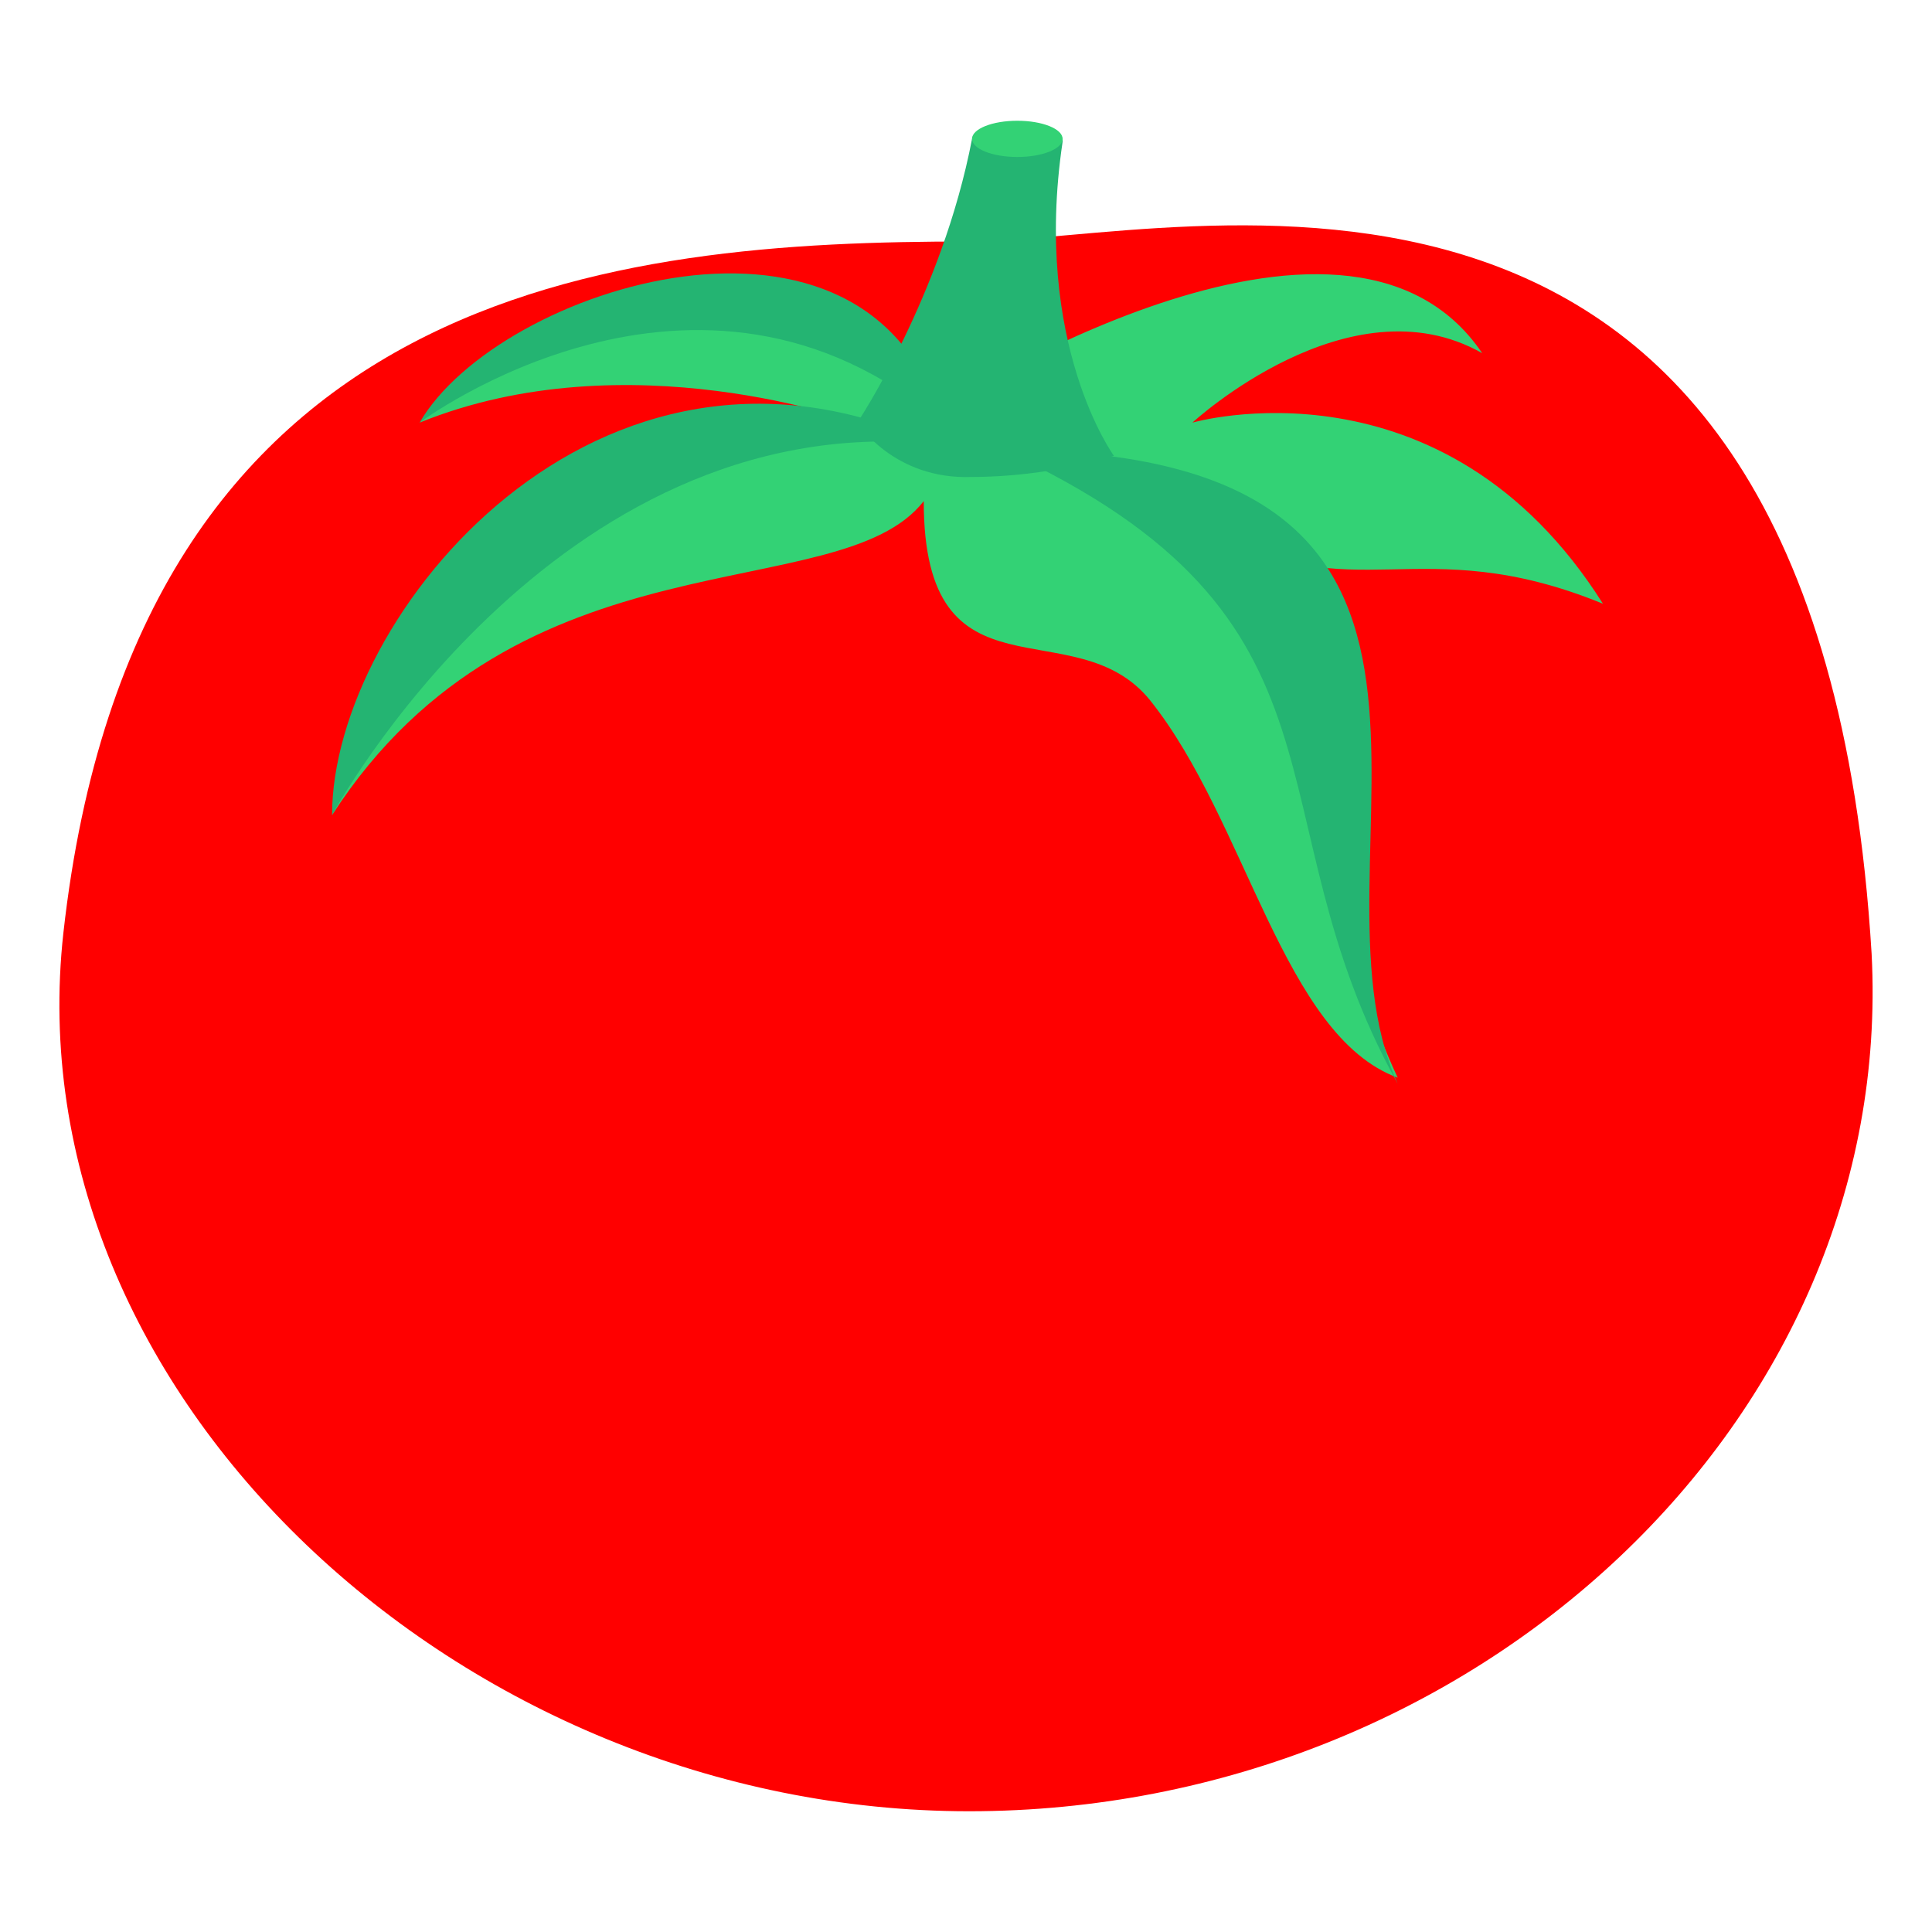
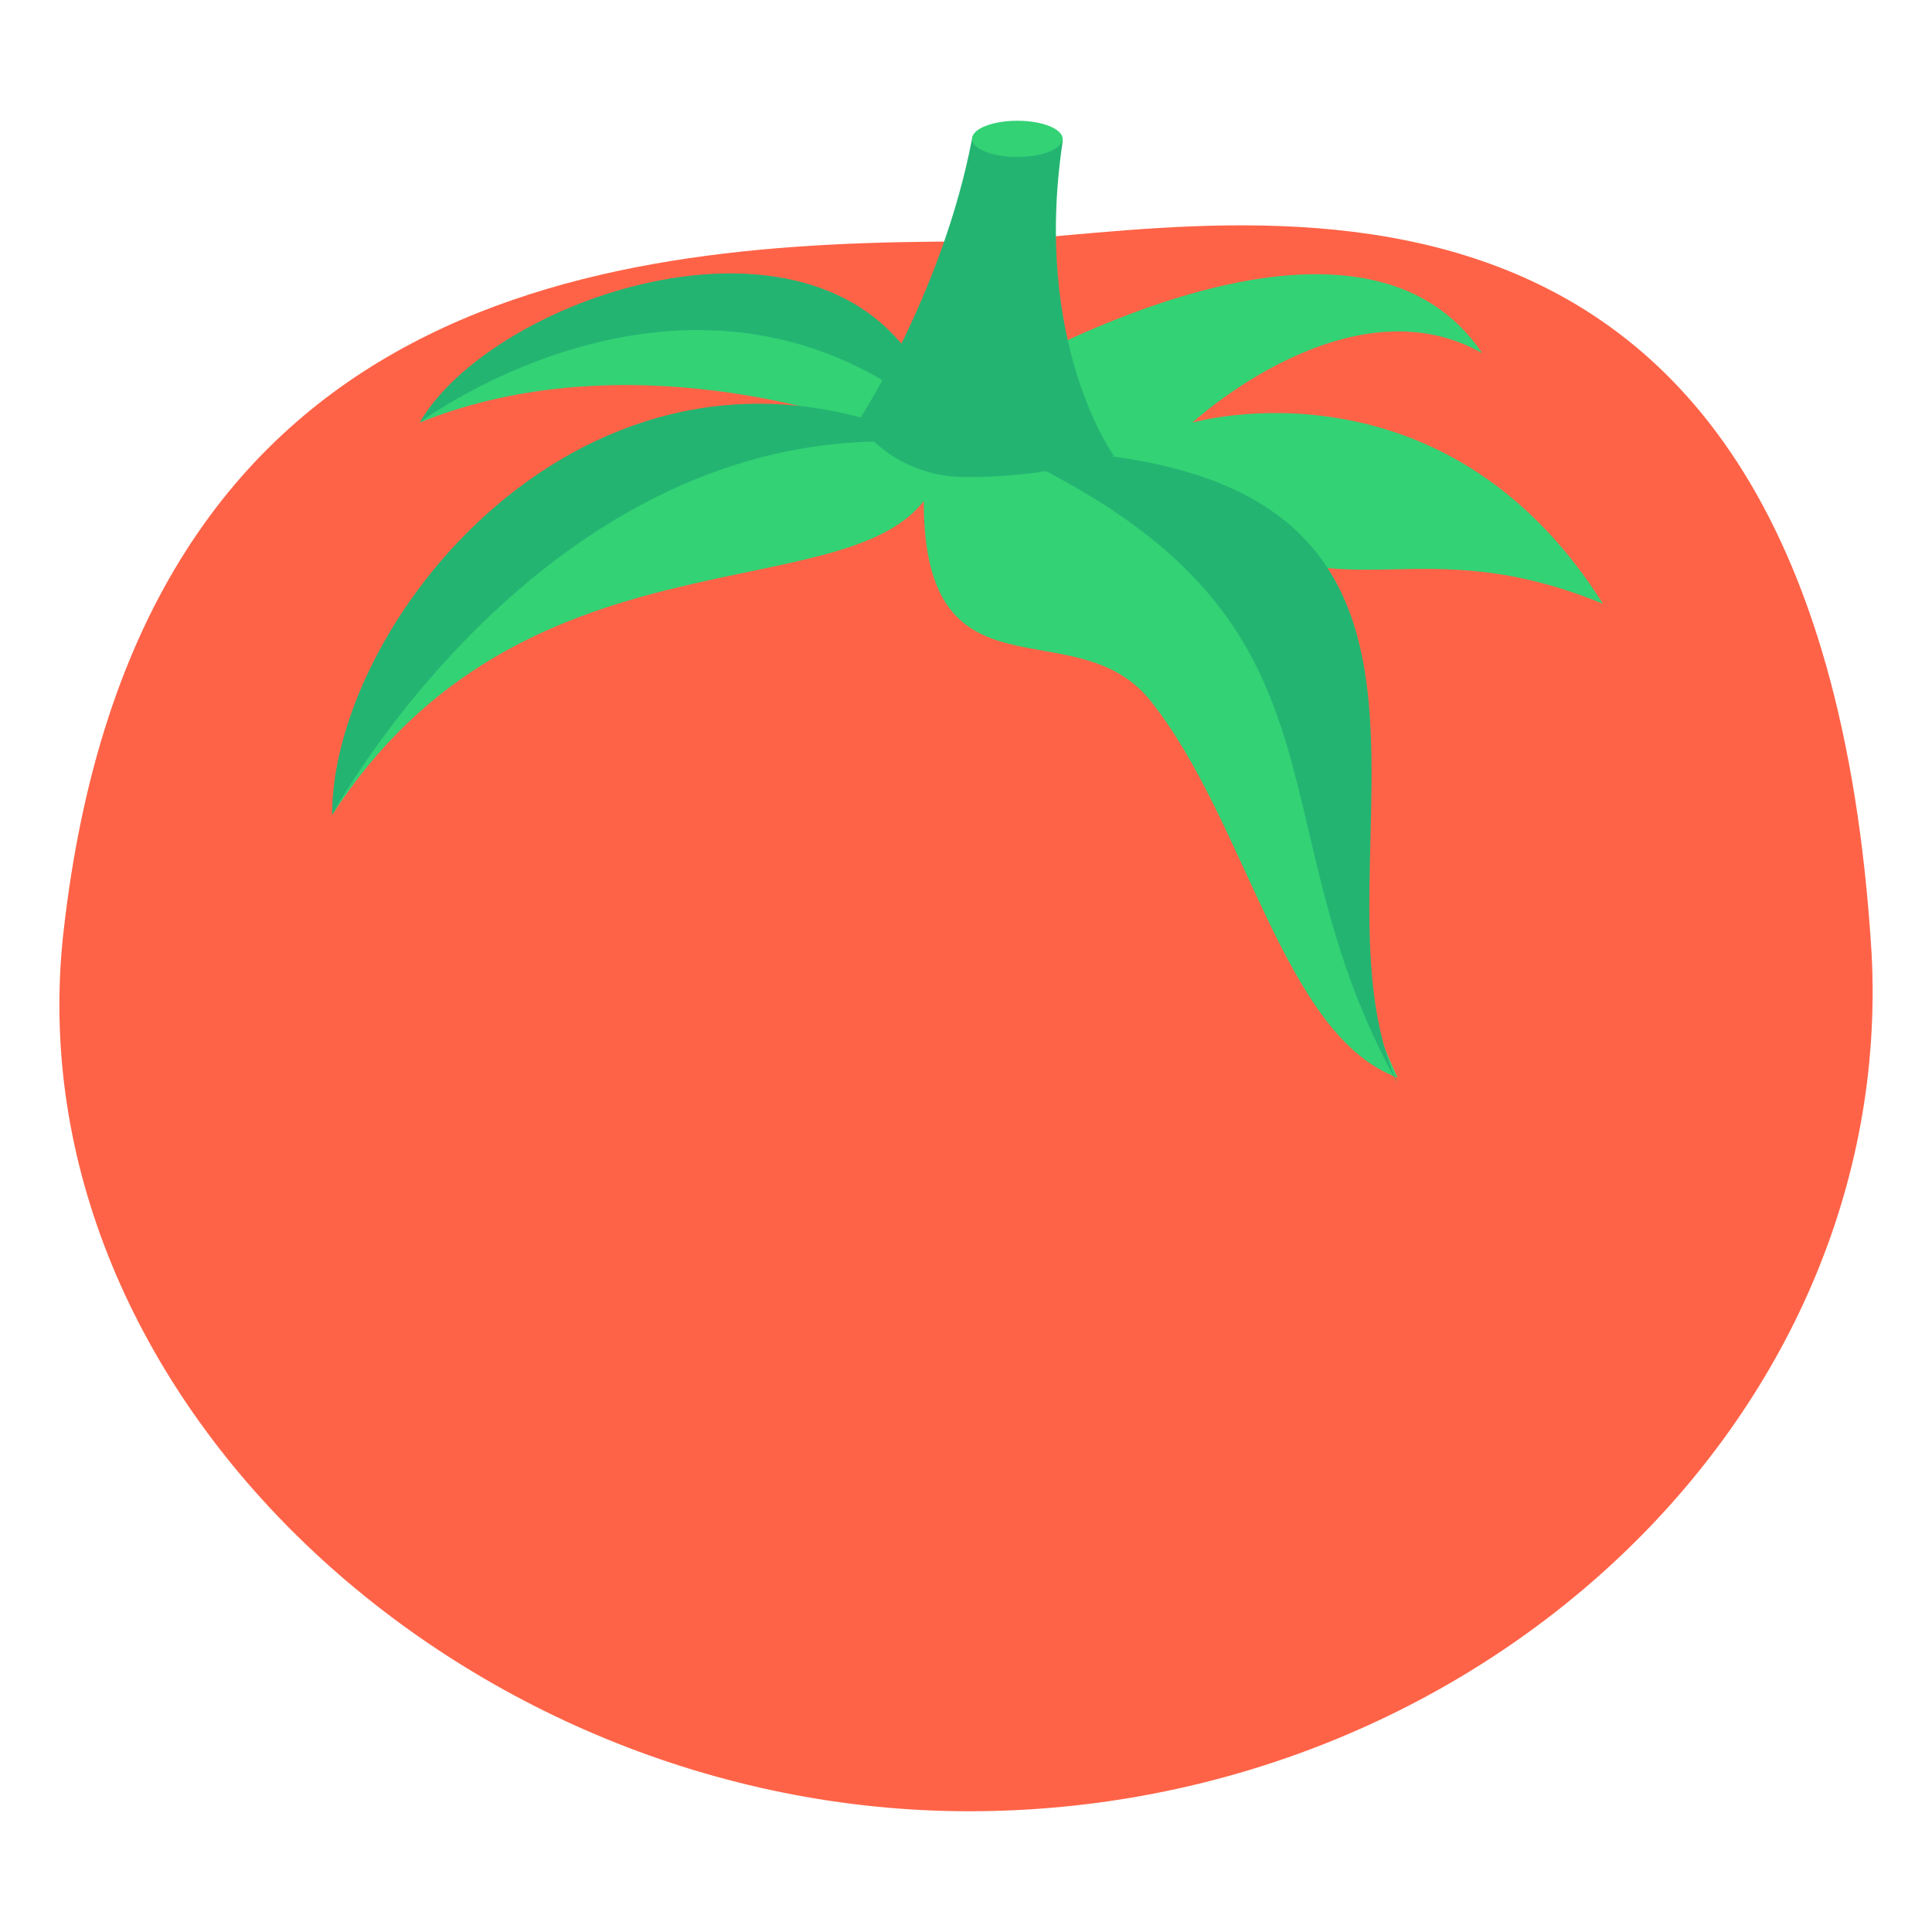
<svg xmlns="http://www.w3.org/2000/svg" viewBox="0 0 64 64" enable-background="new 0 0 64 64">
-   <path d="M62,31.6C62.8,47,48.9,60,32.1,60S0.4,46.2,2.1,30.9C4.5,9.4,20.4,8,32.1,8C39.2,8,60.2,1.8,62,31.6z" fill="red" />
+   <path d="M62,31.6C62.8,47,48.9,60,32.1,60S0.4,46.2,2.1,30.9C4.5,9.4,20.4,8,32.1,8C39.2,8,60.2,1.8,62,31.6z" fill="tomato" />
  <path d="m11 27c6.2-9.6 16.8-6.8 19.6-10.4 0 6.9 5 3.5 7.5 6.6 3.2 4 4.4 11.1 8.2 12.5-3.7-7.9 2.3-7.6-6.1-18.2 4.5 2.8 6.8 0 12.9 2.5-5.3-8.4-13.6-6-13.6-6s5.2-4.8 9.6-2.3c-4.6-6.8-17.9 1.8-17.9 1.8s-5.5-9.4-17.3.5c6.9-2.8 14.5 0 14.5 0s-12.5-3.1-17.4 13" fill="#33D275" />
  <g fill="#24B472">
    <path d="M11,27c0,0,7.3-13.5,19.9-12.3C19.8,9.6,11,20.4,11,27z" />
    <path d="m13.9 14c0 0 9.2-6.9 17.3 0-2.4-8.4-14.7-4.5-17.3 0" />
    <path d="m33.2 14.9c12.2 5.6 8.1 12 13.1 21-3.4-7.5 5-21-13.1-21" />
    <path d="m28.4 14c0 0 2.8-4.2 3.8-9.4.1-.7 3.1-.6 3 .1-1 6.7 1.7 10.4 1.7 10.4s-2.1.7-4.7.7c-2.6.1-3.8-1.8-3.8-1.8" />
  </g>
  <ellipse cx="33.7" cy="4.6" rx="1.5" ry=".6" fill="#33D275" />
</svg>
